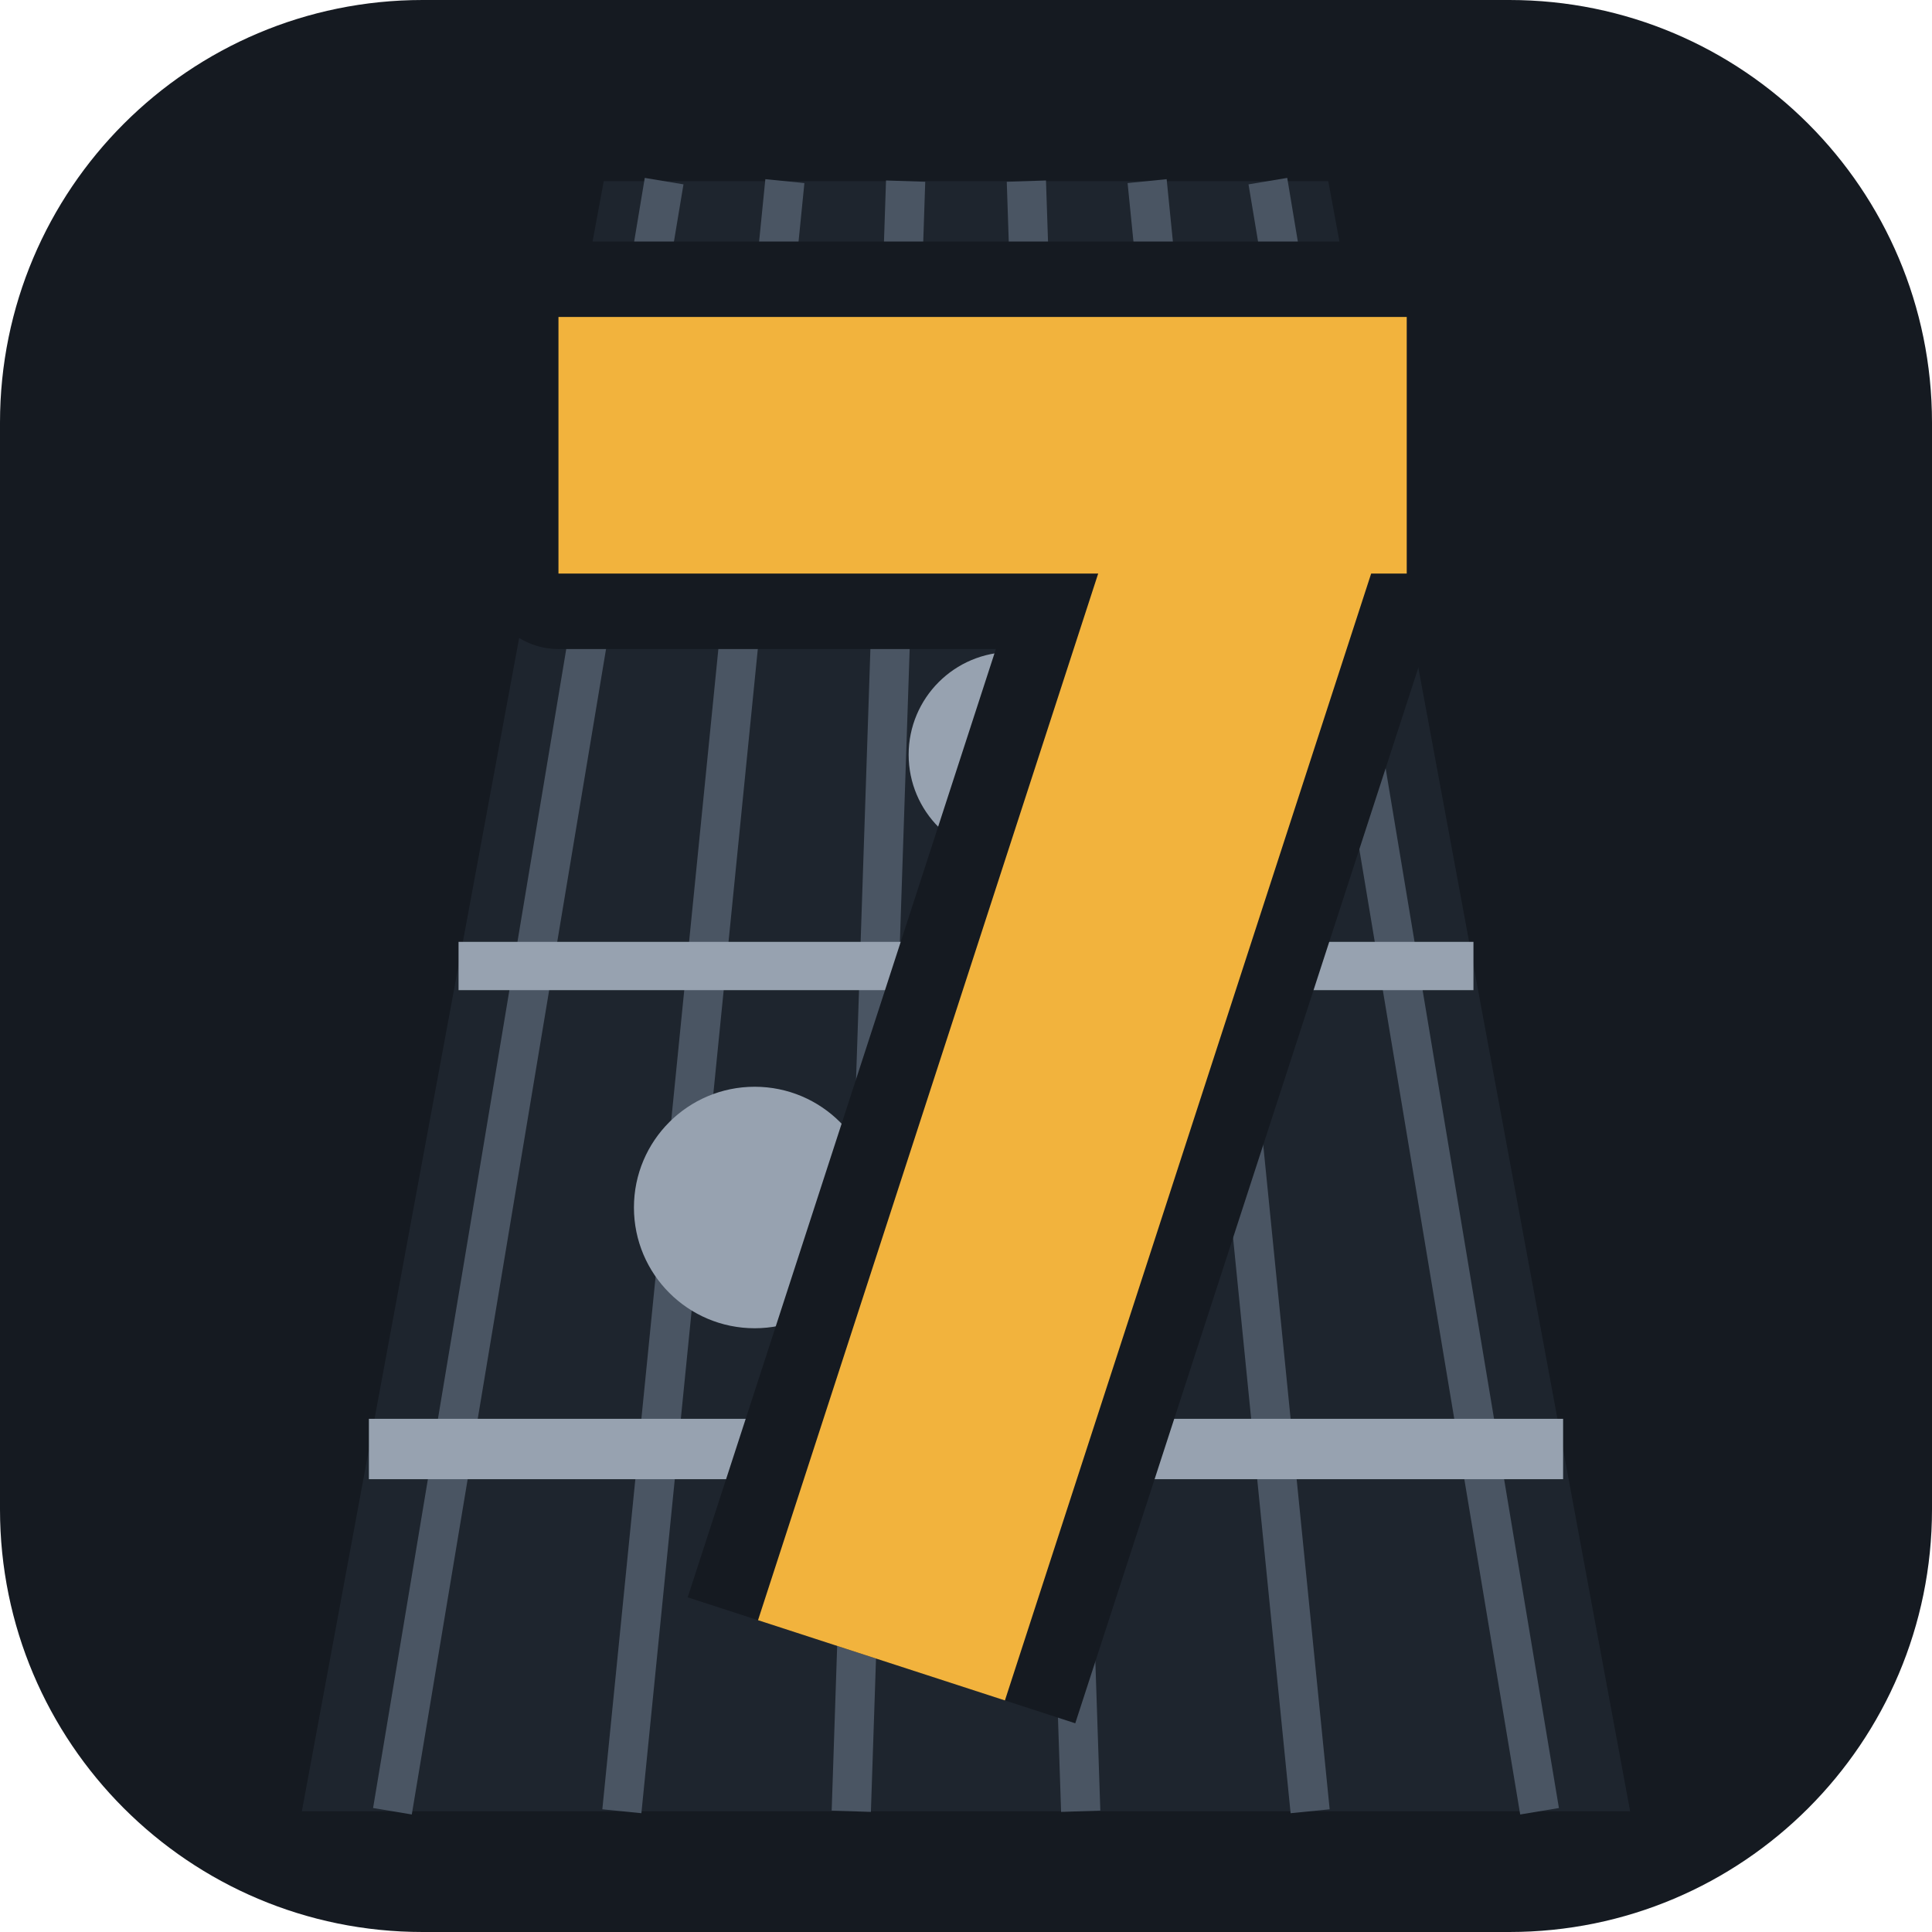
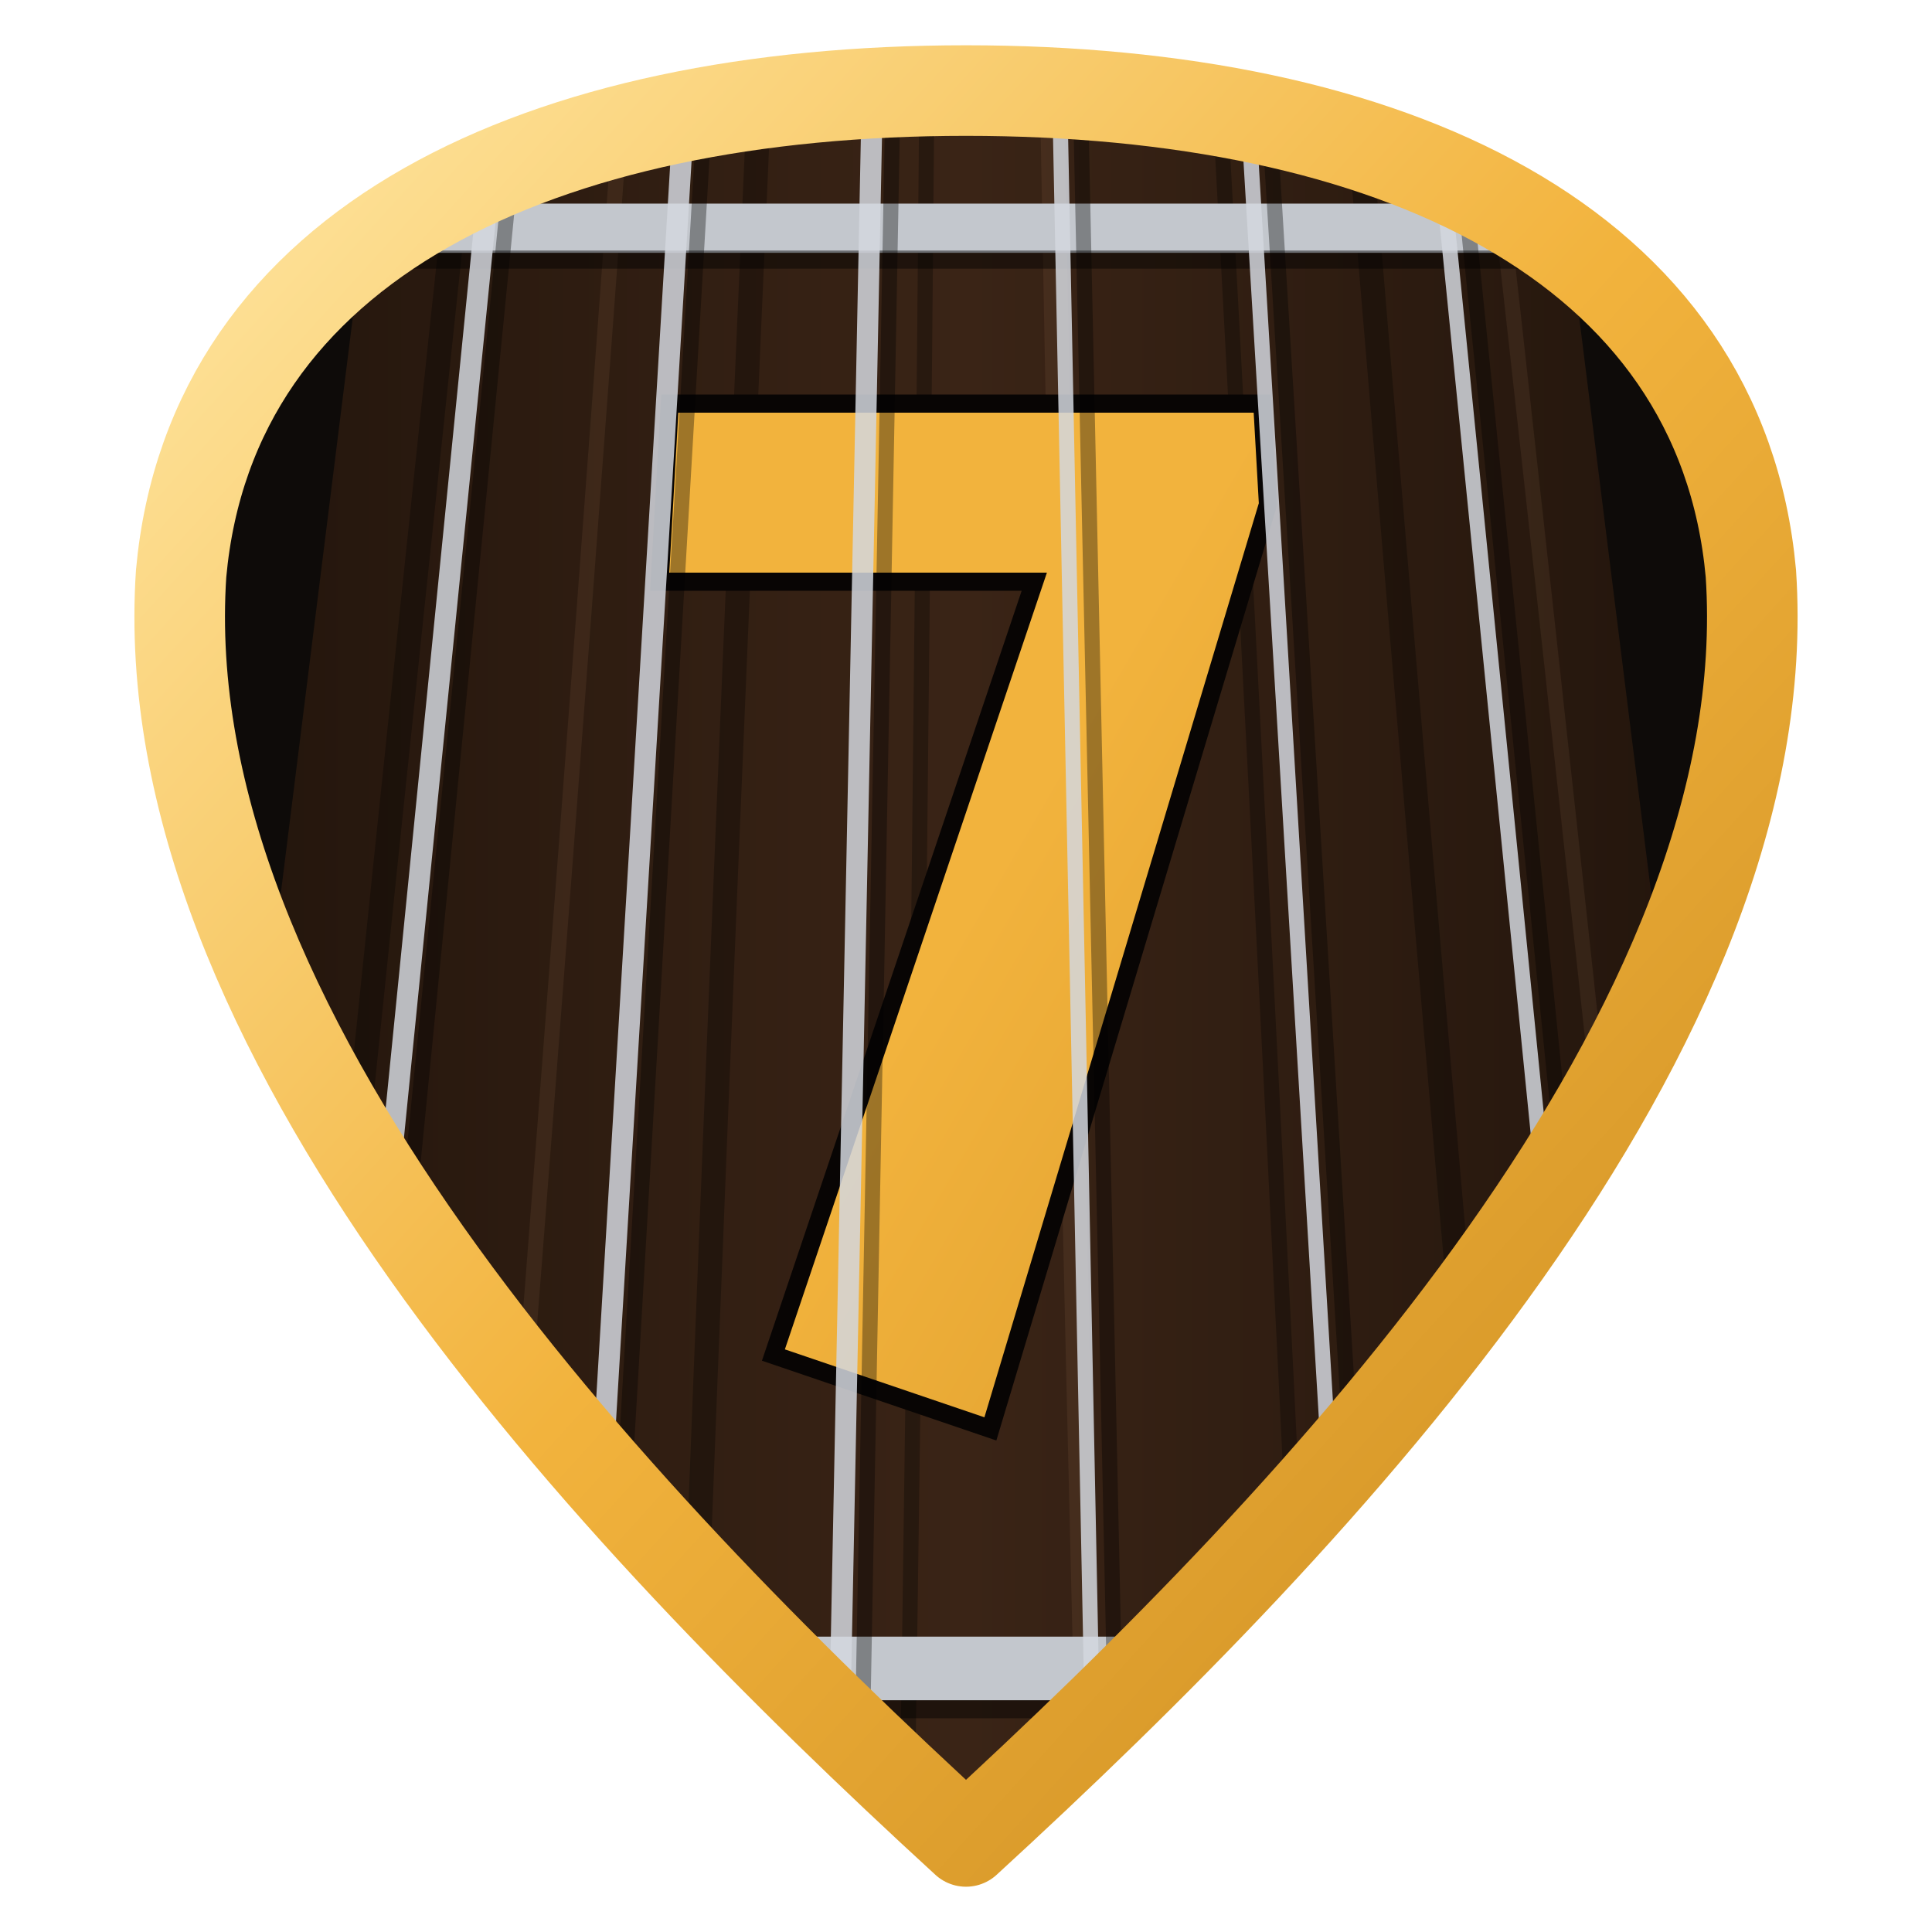
<svg xmlns="http://www.w3.org/2000/svg" viewBox="0 0 64 64">
-   <rect width="64" height="64" rx="14" fill="#151A21" />
-   <path d="M20 6H44L54 60H10Z" fill="#1E252E" />
-   <g stroke="#4A5563" stroke-width="1.3">
-     <path d="M22 6L13 60" />
-     <path d="M26 6L20.6 60" />
-     <path d="M30 6L28.2 60" />
-     <path d="M34 6L35.8 60" />
-     <path d="M38 6L43.4 60" />
-     <path d="M42 6L51 60" />
+   <defs>
+     <linearGradient id="w" x1="0" y1="0" x2="1" y2="0">
+       <stop offset="0" stop-color="#1E120A" />
+       <stop offset="0.5" stop-color="#3A2416" />
+       <stop offset="1" stop-color="#1E120A" />
+     </linearGradient>
+     <linearGradient id="r" x1="0" y1="0" x2="1" y2="1">
+       <stop offset="0" stop-color="#FFE7A3" />
+       <stop offset="0.5" stop-color="#F2B33D" />
+       <stop offset="1" stop-color="#C98A1E" />
+     </linearGradient>
+     <linearGradient id="i" x1="0" y1="0" x2="1" y2="1">
+       <stop offset="0" stop-color="#F2B33D" />
+       <stop offset="0.5" stop-color="#F2B33D" />
+       <stop offset="1" stop-color="#E0A02E" />
+     </linearGradient>
+     <clipPath id="p">
+       <path d="M32 61C20 50 5 34 6 19C7 8 18 3 32 3C46 3 57 8 58 19C59 34 44 50 32 61Z" />
+     </clipPath>
+   </defs>
+   <g clip-path="url(#p)">
+     <rect width="64" height="64" fill="#0E0B09" />
+     <path d="M20.07 -56.56L43.93 -56.56L61.48 83.86L2.52 83.86Z" fill="url(#w)" />
+     <path d="M21.98 -56.56Q12.73 26.43 7.23 83.86" fill="none" stroke="#000000" stroke-opacity="0.3" stroke-width="0.8" />
+     <path d="M24.84 -56.56Q19.15 26.43 14.31 83.86" fill="none" stroke="#D9A070" stroke-opacity="0.09" stroke-width="0.5" />
+     <path d="M27.94 -56.56Q23.88 26.43 21.98 83.86" fill="none" stroke="#000000" stroke-opacity="0.3" stroke-width="0.8" />
+     <path d="M31.05 -56.56Q30.75 26.43 29.64 83.86" fill="none" stroke="#000000" stroke-opacity="0.3" stroke-width="0.5" />
+     <path d="M33.91 -56.56Q35.03 26.43 36.72 83.86" fill="none" stroke="#D9A070" stroke-opacity="0.09" stroke-width="0.8" />
+     <path d="M37.01 -56.56Q41.9 26.43 44.38 83.86" fill="none" stroke="#000000" stroke-opacity="0.3" stroke-width="0.5" />
+     <path d="M40.11 -56.56Q46.63 26.43 52.05 83.86" fill="none" stroke="#000000" stroke-opacity="0.3" stroke-width="0.8" />
+     <path d="M42.5 -56.56Q52.16 26.43 57.94 83.86" fill="none" stroke="#D9A070" stroke-opacity="0.09" stroke-width="0.5" />
+     <path d="M8.07 7.56L55.93 7.56" stroke="#C3C7CD" stroke-width="1.63" />
+     <path d="M8.07 8.6L55.93 8.6" stroke="#000" stroke-opacity=".45" stroke-width=".6" />
+     <path d="M0.91 55.27L63.09 55.27" stroke="#C3C7CD" stroke-width="2.11" />
+     <path d="M0.91 56.62L63.09 56.62" stroke="#000" stroke-opacity=".45" stroke-width=".6" />
+     <path d="M22.47 13.67L41.53 13.67L41.7 16.67L32.61 46.95L26 44.7L34.68 18.97L22.17 18.97Z" fill="#080504" stroke="#080504" stroke-width="1.2" />
+     <path d="M22.47 13.67L41.53 13.67L41.7 16.67L32.61 46.95L26 44.7L34.68 18.97L22.17 18.97Z" fill="url(#i)" />
+     <path d="M22.46 -56.56L8.41 83.86" stroke="#D3D7DE" stroke-opacity=".85" stroke-width="0.7" />
+     <path d="M23.06 -56.56L9.21 83.86" stroke="#000" stroke-opacity=".35" stroke-width=".5" />
+     <path d="M26.27 -56.56L17.85 83.86" stroke="#D3D7DE" stroke-opacity=".85" stroke-width="0.7" />
+     <path d="M26.87 -56.56L18.65 83.86" stroke="#000" stroke-opacity=".35" stroke-width=".5" />
+     <path d="M30.09 -56.56L27.28 83.86" stroke="#D3D7DE" stroke-opacity=".85" stroke-width="0.7" />
+     <path d="M30.69 -56.56L28.08 83.86" stroke="#000" stroke-opacity=".35" stroke-width=".5" />
+     <path d="M33.91 -56.56L36.72 83.86" stroke="#D3D7DE" stroke-opacity=".85" stroke-width="0.5" />
+     <path d="M34.51 -56.56L37.52 83.86" stroke="#000" stroke-opacity=".35" stroke-width=".5" />
+     <path d="M37.73 -56.56L46.15 83.86" stroke="#D3D7DE" stroke-opacity=".85" stroke-width="0.5" />
+     <path d="M38.33 -56.56L46.95 83.86" stroke="#000" stroke-opacity=".35" stroke-width=".5" />
+     <path d="M41.54 -56.56L55.59 83.86" stroke="#D3D7DE" stroke-opacity=".85" stroke-width="0.5" />
+     <path d="M42.14 -56.56L56.39 83.86" stroke="#000" stroke-opacity=".35" stroke-width=".5" />
  </g>
-   <g stroke="#97A2B0">
-     <path d="M17.78 18H46.22" stroke-width="1.2" />
-     <path d="M15.19 32H48.81" stroke-width="1.6" />
-     <path d="M12.22 48H51.78" stroke-width="2" />
-   </g>
-   <g fill="#97A2B0">
-     <circle cx="33.5" cy="25" r="3.4" />
-     <circle cx="25" cy="40" r="4" />
-   </g>
-   <path d="M18.5 10.5H46.6V19H18.5Z" fill="#151A21" stroke="#151A21" stroke-width="5" stroke-linejoin="round" />
-   <path d="M42.2 15L29.2 55" stroke="#151A21" stroke-width="13.5" />
-   <path d="M42.2 15L29.2 55" stroke="#F2B33D" stroke-width="8.6" />
-   <path d="M18.5 10.5H46.6V19H18.5Z" fill="#F2B33D" />
+   <path d="M32 61C20 50 5 34 6 19C7 8 18 3 32 3C46 3 57 8 58 19C59 34 44 50 32 61Z" fill="none" stroke="url(#r)" stroke-width="3" stroke-linejoin="round" />
</svg>
